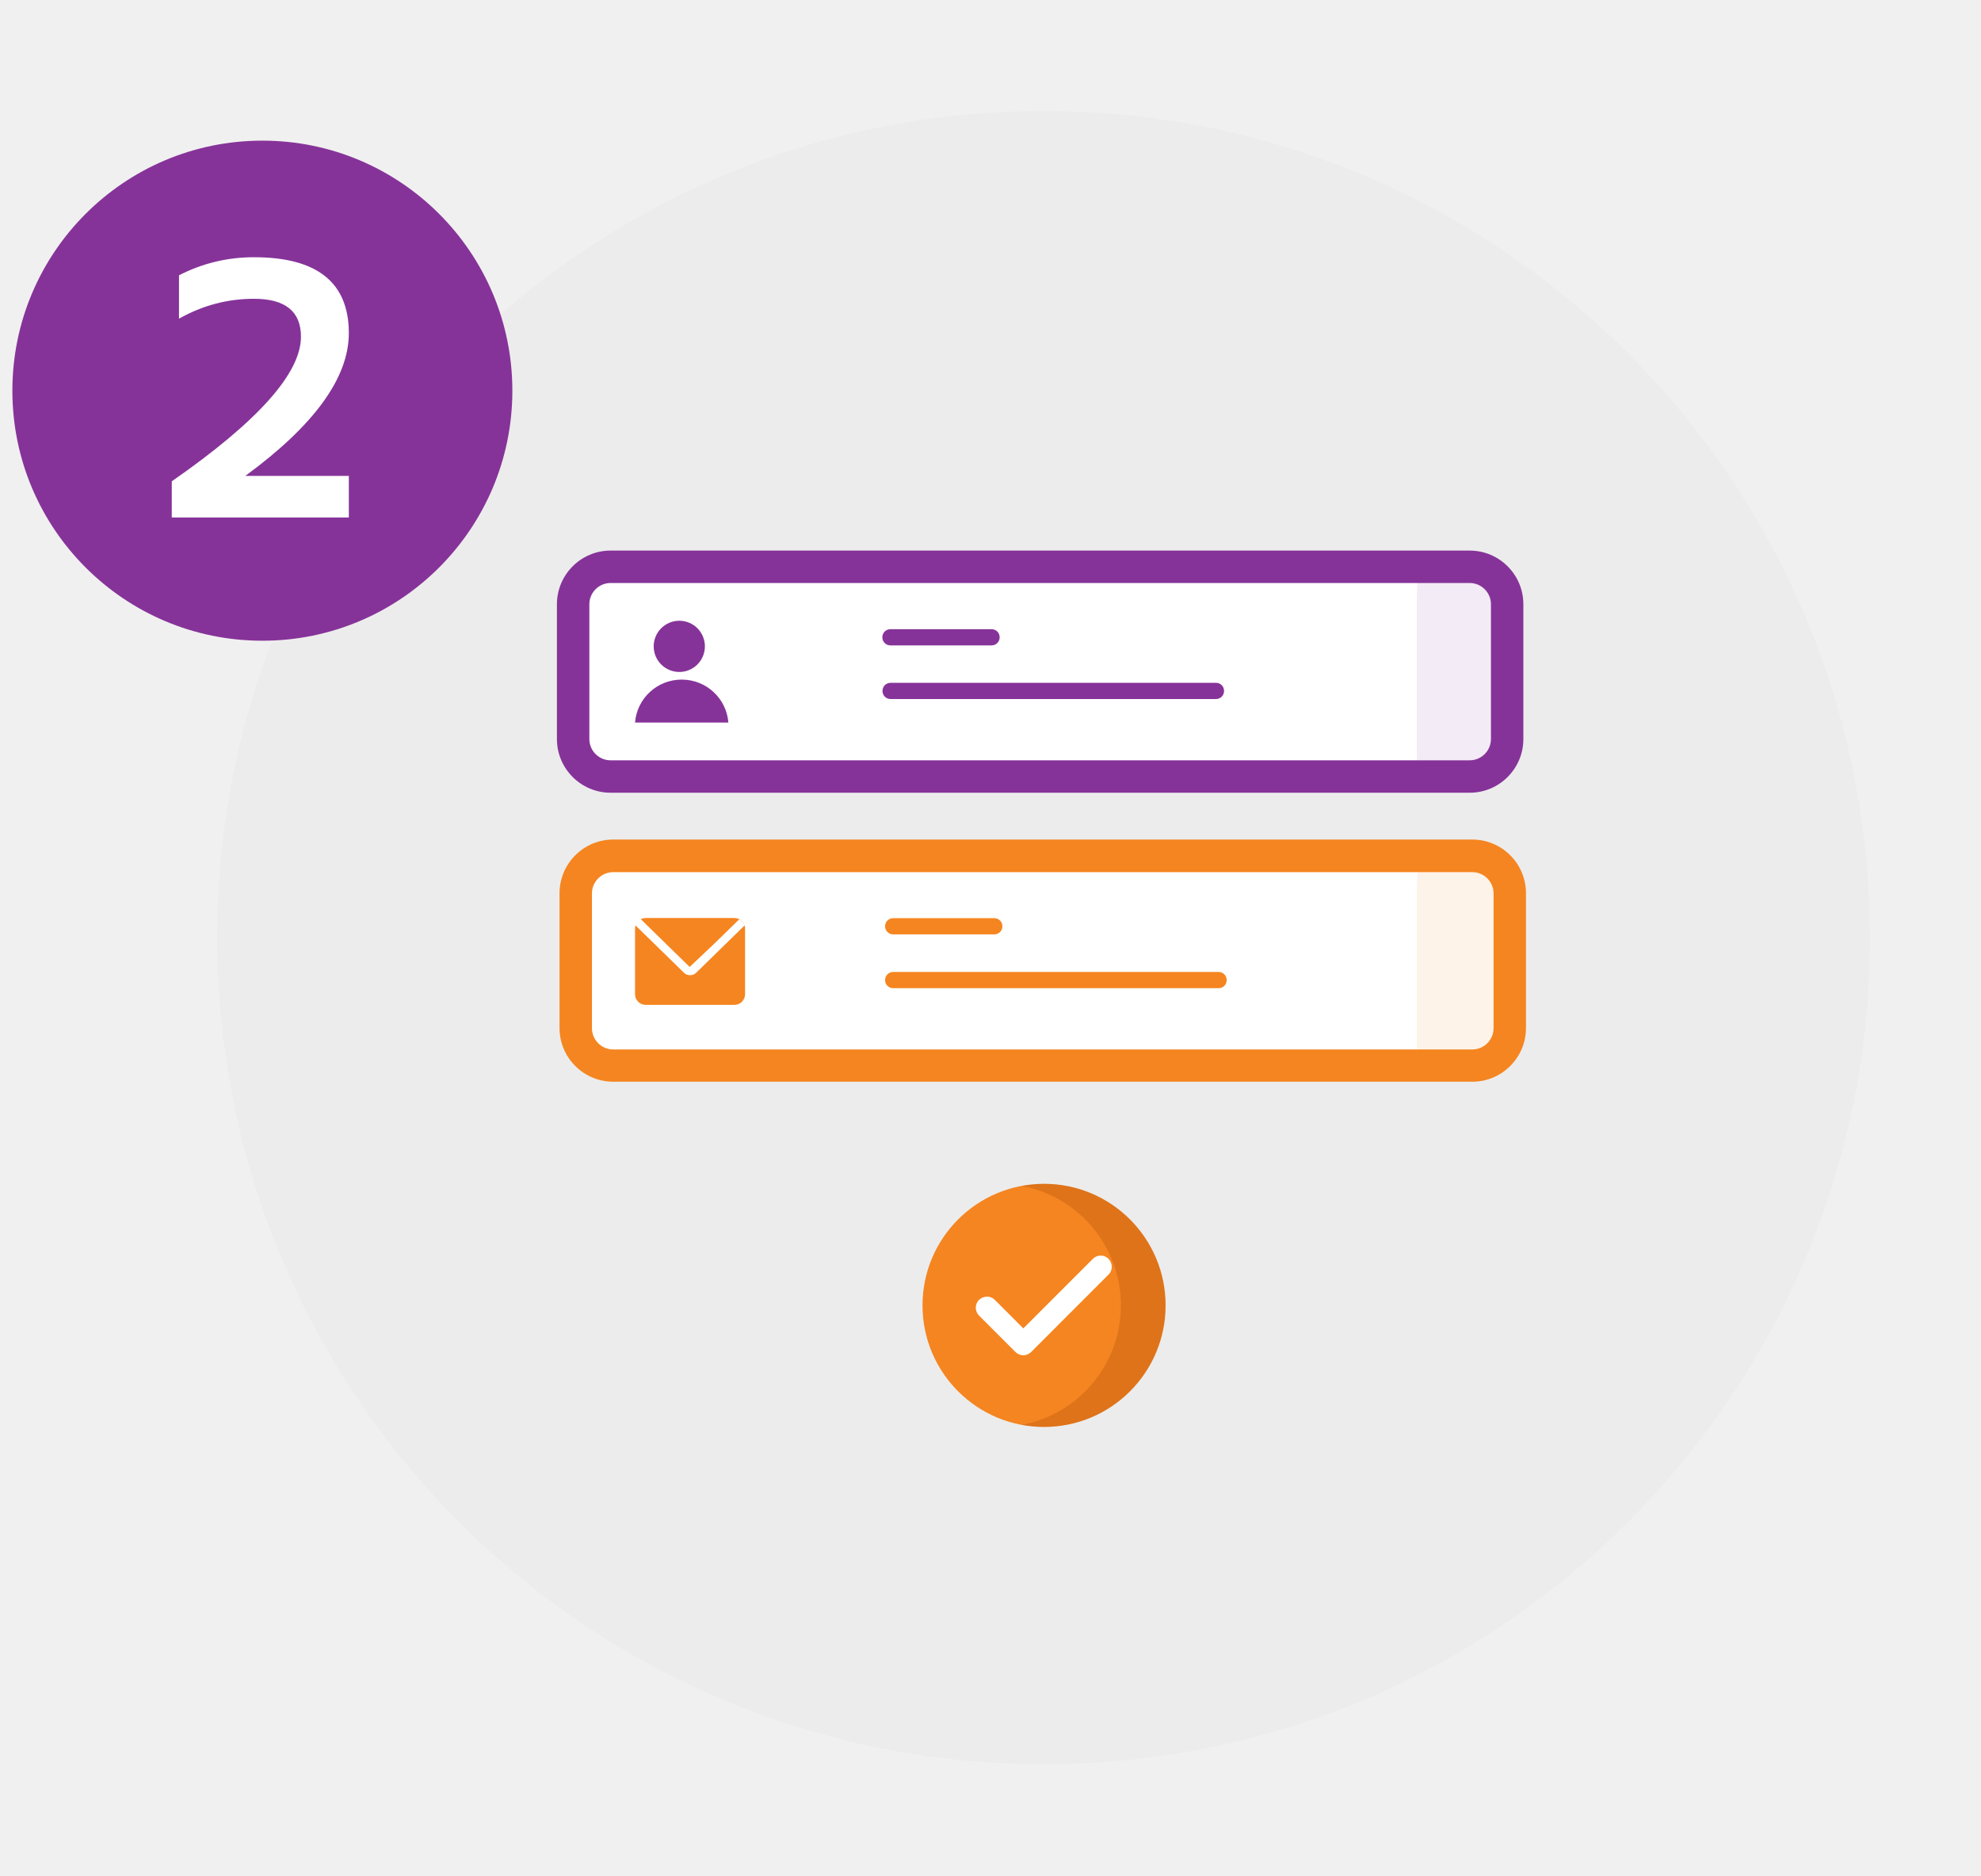
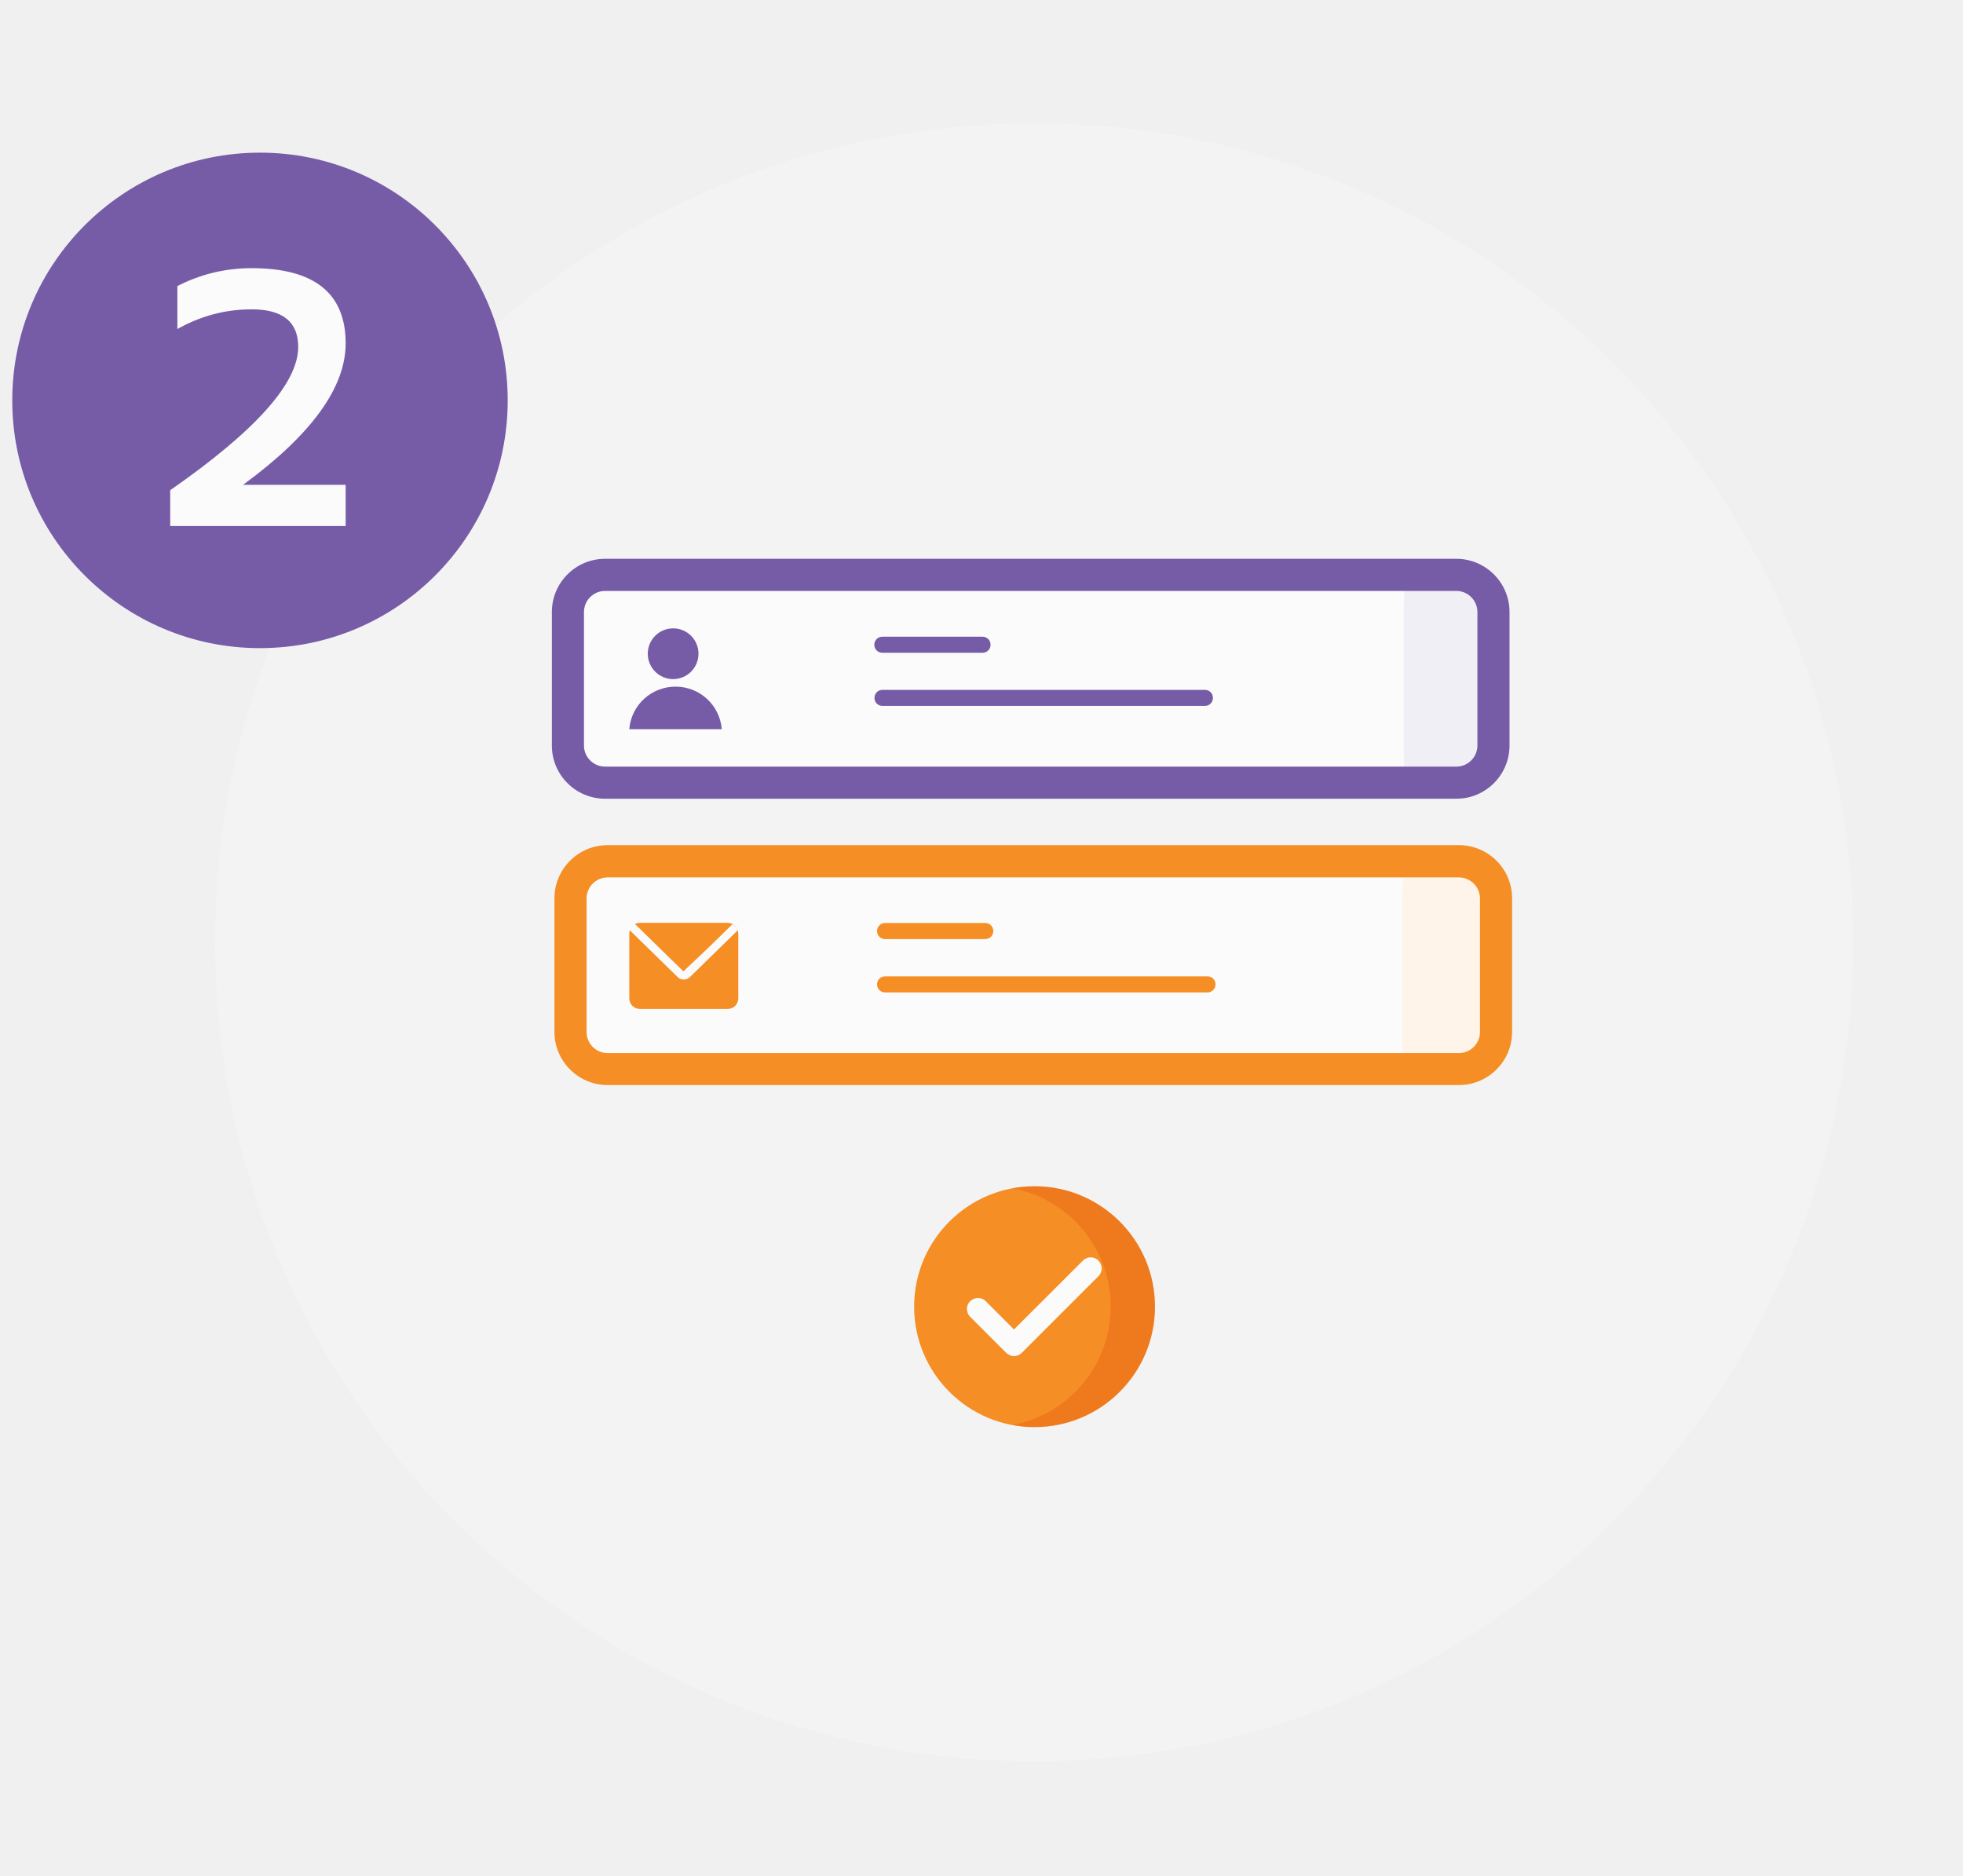
- <svg xmlns="http://www.w3.org/2000/svg" width="112" height="106" viewBox="0 0 112 106" fill="none">
-   <path d="M82.81 28.208H82.673V28.153L82.81 28.208Z" fill="white" />
-   <path d="M59 99.723C84.805 99.723 105.724 78.804 105.724 53C105.724 27.195 84.805 6.276 59 6.276C33.195 6.276 12.276 27.195 12.276 53C12.276 78.804 33.195 99.723 59 99.723Z" fill="#EAEAEA" fill-opacity="0.6" />
-   <path d="M59.027 80.658C62.822 80.658 65.898 77.582 65.898 73.787C65.898 69.992 62.822 66.916 59.027 66.916C55.233 66.916 52.156 69.992 52.156 73.787C52.156 77.582 55.233 80.658 59.027 80.658Z" fill="#F58520" />
-   <path d="M57.864 76.609C57.699 76.609 57.543 76.545 57.415 76.426L55.353 74.364C55.106 74.117 55.106 73.714 55.353 73.475C55.601 73.237 56.004 73.228 56.242 73.475L57.855 75.088L61.785 71.158C62.032 70.91 62.435 70.91 62.673 71.158C62.912 71.405 62.921 71.808 62.673 72.046L58.294 76.426C58.175 76.545 58.01 76.609 57.845 76.609H57.864Z" fill="white" />
+ <svg xmlns="http://www.w3.org/2000/svg" width="112" height="107" viewBox="0 0 112 107" fill="none">
+   <path d="M82.81 28.968H82.673V28.913L82.81 28.968Z" fill="#FBFBFB" />
+   <path d="M59 100.483C84.805 100.483 105.724 79.564 105.724 53.759C105.724 27.954 84.805 7.035 59 7.035C33.195 7.035 12.276 27.954 12.276 53.759C12.276 79.564 33.195 100.483 59 100.483Z" fill="#F3F3F3" />
+   <path d="M59.027 81.418C62.822 81.418 65.898 78.341 65.898 74.546C65.898 70.752 62.822 67.675 59.027 67.675C55.232 67.675 52.156 70.752 52.156 74.546C52.156 78.341 55.232 81.418 59.027 81.418Z" fill="#F58E25" />
+   <path d="M57.863 77.368C57.699 77.368 57.543 77.304 57.414 77.185L55.353 75.124C55.106 74.876 55.106 74.473 55.353 74.235C55.6 73.997 56.004 73.987 56.242 74.235L57.854 75.847L61.785 71.917C62.032 71.67 62.435 71.67 62.673 71.917C62.911 72.164 62.92 72.567 62.673 72.806L58.294 77.185C58.175 77.304 58.01 77.368 57.845 77.368H57.863Z" fill="#FBFBFB" />
  <g style="mix-blend-mode:hard-light" opacity="0.19">
    <g style="mix-blend-mode:hard-light">
-       <path d="M65.9 73.787C65.9 77.58 62.822 80.658 59.029 80.658C58.598 80.658 58.177 80.622 57.765 80.539C60.953 79.953 63.371 77.149 63.371 73.787C63.371 70.425 60.953 67.621 57.765 67.035C58.168 66.962 58.598 66.916 59.029 66.916C62.822 66.916 65.9 69.994 65.9 73.787Z" fill="#402308" />
+       <path d="M65.9 74.546C65.9 78.339 62.821 81.418 59.028 81.418C58.598 81.418 58.176 81.381 57.764 81.299C60.952 80.712 63.371 77.909 63.371 74.546C63.371 71.184 60.952 68.381 57.764 67.794C58.167 67.721 58.598 67.675 59.028 67.675C62.821 67.675 65.9 70.754 65.9 74.546Z" fill="#6E1E00" />
    </g>
  </g>
-   <path d="M83.296 32.551H34.905C33.686 32.551 32.697 33.539 32.697 34.759V42.115C32.697 43.335 33.686 44.323 34.905 44.323H83.296C84.516 44.323 85.504 43.335 85.504 42.115V34.759C85.504 33.539 84.516 32.551 83.296 32.551Z" fill="white" />
-   <path d="M83.094 44.809H34.52C32.852 44.809 31.487 43.453 31.487 41.776V34.154C31.487 32.487 32.843 31.122 34.52 31.122H83.094C84.761 31.122 86.126 32.477 86.126 34.154V41.776C86.126 43.444 84.771 44.809 83.094 44.809ZM34.52 32.954C33.86 32.954 33.32 33.494 33.32 34.154V41.776C33.32 42.436 33.86 42.977 34.52 42.977H83.094C83.754 42.977 84.294 42.436 84.294 41.776V34.154C84.294 33.494 83.754 32.954 83.094 32.954H34.52Z" fill="#863399" />
-   <path d="M68.747 39.513H50.351C50.094 39.513 49.893 39.312 49.893 39.055C49.893 38.799 50.094 38.597 50.351 38.597H68.747C69.004 38.597 69.205 38.799 69.205 39.055C69.205 39.312 69.004 39.513 68.747 39.513Z" fill="#863399" />
-   <path d="M56.06 36.481H50.343C50.086 36.481 49.885 36.279 49.885 36.023C49.885 35.767 50.086 35.565 50.343 35.565H56.06C56.316 35.565 56.518 35.767 56.518 36.023C56.518 36.279 56.316 36.481 56.06 36.481Z" fill="#863399" />
-   <path d="M84.564 32.688H80.212C80.149 32.688 80.098 33.277 80.098 34.004V42.366C80.098 43.093 80.149 43.682 80.212 43.682H84.564C84.627 43.682 84.678 43.093 84.678 42.366V34.004C84.678 33.277 84.627 32.688 84.564 32.688Z" fill="#863399" fill-opacity="0.1" />
-   <path d="M38.406 37.983C39.205 37.983 39.853 37.335 39.853 36.536C39.853 35.736 39.205 35.088 38.406 35.088C37.606 35.088 36.958 35.736 36.958 36.536C36.958 37.335 37.606 37.983 38.406 37.983Z" fill="#863399" />
-   <path d="M41.18 40.842H35.903C36.013 39.477 37.149 38.414 38.542 38.414C39.934 38.414 41.07 39.477 41.18 40.842Z" fill="#863399" />
-   <path d="M83.451 48.886H35.06C33.841 48.886 32.852 49.874 32.852 51.094V58.45C32.852 59.67 33.841 60.658 35.06 60.658H83.451C84.671 60.658 85.659 59.67 85.659 58.45V51.094C85.659 49.874 84.671 48.886 83.451 48.886Z" fill="white" />
-   <path d="M83.242 61.144H34.667C33 61.144 31.635 59.788 31.635 58.111V50.489C31.635 48.822 32.991 47.456 34.667 47.456H83.242C84.909 47.456 86.274 48.812 86.274 50.489V58.111C86.274 59.779 84.918 61.144 83.242 61.144ZM34.667 49.298C34.008 49.298 33.467 49.839 33.467 50.498V58.12C33.467 58.78 34.008 59.321 34.667 59.321H83.242C83.901 59.321 84.442 58.78 84.442 58.12V50.498C84.442 49.839 83.901 49.298 83.242 49.298H34.667Z" fill="#F58520" />
-   <path d="M68.894 55.858H50.498C50.242 55.858 50.04 55.656 50.04 55.4C50.04 55.143 50.242 54.941 50.498 54.941H68.894C69.151 54.941 69.353 55.143 69.353 55.4C69.353 55.656 69.151 55.858 68.894 55.858Z" fill="#F58520" />
-   <path d="M56.215 52.816H50.498C50.242 52.816 50.04 52.614 50.04 52.358C50.04 52.102 50.242 51.9 50.498 51.9H56.215C56.471 51.9 56.673 52.102 56.673 52.358C56.673 52.614 56.471 52.816 56.215 52.816Z" fill="#F58520" />
-   <path d="M84.564 49.179H80.212C80.149 49.179 80.098 49.768 80.098 50.495V58.857C80.098 59.583 80.149 60.172 80.212 60.172H84.564C84.627 60.172 84.678 59.583 84.678 58.857V50.495C84.678 49.768 84.627 49.179 84.564 49.179Z" fill="#F58520" fill-opacity="0.1" />
-   <path d="M41.519 51.891H36.508C36.174 51.891 35.903 52.161 35.903 52.495V56.197C35.903 56.531 36.174 56.801 36.508 56.801H41.519C41.853 56.801 42.124 56.531 42.124 56.197V52.495C42.124 52.161 41.853 51.891 41.519 51.891Z" fill="#F58520" />
-   <path d="M39.01 55.124C38.881 55.124 38.762 55.079 38.671 54.987L35.867 52.248L36.188 51.918L38.991 54.657L40.329 53.393L41.804 51.955L42.124 52.284L39.358 54.987C39.266 55.079 39.138 55.124 39.01 55.124Z" fill="white" />
-   <path d="M41.895 52.019C41.895 52.019 41.987 52.083 42.042 52.193L42.014 52.221L41.858 52.047L41.886 52.019H41.895Z" fill="white" />
-   <rect x="0.7" y="7.95" width="28.267" height="28.267" rx="14.133" fill="#863399" />
-   <path d="M9.711 29.25V27.207C14.58 23.822 17.015 21.098 17.015 19.035C17.015 17.605 16.13 16.889 14.359 16.889C12.861 16.889 11.448 17.264 10.12 18.013V15.561C11.448 14.88 12.861 14.54 14.359 14.54C17.934 14.54 19.722 15.97 19.722 18.83C19.722 21.35 17.771 24.04 13.869 26.901H19.722V29.25H9.711Z" fill="white" />
+   <path d="M83.296 33.31H34.905C33.686 33.31 32.697 34.299 32.697 35.518V42.875C32.697 44.094 33.686 45.083 34.905 45.083H83.296C84.516 45.083 85.504 44.094 85.504 42.875V35.518C85.504 34.299 84.516 33.31 83.296 33.31Z" fill="#FBFBFB" />
+   <path d="M84.564 33.447H80.213C80.149 33.447 80.098 34.037 80.098 34.763V43.125C80.098 43.852 80.149 44.441 80.213 44.441H84.564C84.627 44.441 84.679 43.852 84.679 43.125V34.763C84.679 34.037 84.627 33.447 84.564 33.447Z" fill="#F1EFF6" />
+   <path d="M83.094 45.568H34.52C32.852 45.568 31.487 44.212 31.487 42.536V34.914C31.487 33.246 32.843 31.881 34.52 31.881H83.094C84.761 31.881 86.126 33.237 86.126 34.914V42.536C86.126 44.203 84.77 45.568 83.094 45.568V45.568ZM34.52 33.713C33.86 33.713 33.319 34.254 33.319 34.914V42.536C33.319 43.196 33.86 43.736 34.52 43.736H83.094C83.754 43.736 84.294 43.196 84.294 42.536V34.914C84.294 34.254 83.754 33.713 83.094 33.713H34.52V33.713Z" fill="#765BA7" />
+   <path d="M68.747 40.273H50.351C50.094 40.273 49.893 40.072 49.893 39.815C49.893 39.559 50.094 39.357 50.351 39.357H68.747C69.004 39.357 69.205 39.559 69.205 39.815C69.205 40.072 69.004 40.273 68.747 40.273Z" fill="#765BA7" />
+   <path d="M56.059 37.241H50.342C50.086 37.241 49.884 37.039 49.884 36.782C49.884 36.526 50.086 36.325 50.342 36.325H56.059C56.316 36.325 56.517 36.526 56.517 36.782C56.517 37.039 56.316 37.241 56.059 37.241Z" fill="#765BA7" />
+   <path d="M38.406 38.743C39.206 38.743 39.853 38.095 39.853 37.296C39.853 36.496 39.206 35.848 38.406 35.848C37.607 35.848 36.959 36.496 36.959 37.296C36.959 38.095 37.607 38.743 38.406 38.743Z" fill="#765BA7" />
+   <path d="M41.181 41.601H35.904C36.014 40.236 37.15 39.174 38.542 39.174C39.935 39.174 41.071 40.236 41.181 41.601V41.601Z" fill="#765BA7" />
+   <path d="M83.452 49.645H35.061C33.841 49.645 32.853 50.633 32.853 51.853V59.21C32.853 60.429 33.841 61.418 35.061 61.418H83.452C84.671 61.418 85.66 60.429 85.66 59.21V51.853C85.66 50.633 84.671 49.645 83.452 49.645Z" fill="#FBFBFB" />
+   <path d="M84.467 50H80.114C80.051 50 80 50.589 80 51.316V59.678C80 60.405 80.051 60.994 80.114 60.994H84.467C84.53 60.994 84.581 60.405 84.581 59.678V51.316C84.581 50.589 84.53 50 84.467 50Z" fill="#FEF4E9" />
+   <path d="M83.241 61.903H34.667C32.999 61.903 31.634 60.547 31.634 58.871V51.248C31.634 49.581 32.99 48.216 34.667 48.216H83.241C84.908 48.216 86.273 49.572 86.273 51.248V58.871C86.273 60.538 84.918 61.903 83.241 61.903ZM34.667 50.057C34.007 50.057 33.467 50.598 33.467 51.257V58.88C33.467 59.539 34.007 60.08 34.667 60.08H83.241C83.901 60.08 84.441 59.539 84.441 58.88V51.257C84.441 50.598 83.901 50.057 83.241 50.057H34.667V50.057Z" fill="#F58E25" />
+   <path d="M68.894 56.617H50.498C50.241 56.617 50.04 56.416 50.04 56.159C50.04 55.903 50.241 55.701 50.498 55.701H68.894C69.151 55.701 69.352 55.903 69.352 56.159C69.352 56.416 69.151 56.617 68.894 56.617Z" fill="#F58E25" />
+   <path d="M56.215 53.575H50.498C50.241 53.575 50.04 53.374 50.04 53.117C50.04 52.861 50.241 52.659 50.498 52.659H56.215C56.471 52.659 56.673 52.861 56.673 53.117C56.673 53.374 56.471 53.575 56.215 53.575Z" fill="#F58E25" />
+   <path d="M41.52 52.65H36.508C36.174 52.65 35.904 52.921 35.904 53.255V56.956C35.904 57.29 36.174 57.561 36.508 57.561H41.52C41.854 57.561 42.124 57.29 42.124 56.956V53.255C42.124 52.921 41.854 52.65 41.52 52.65Z" fill="#F58E25" />
+   <path d="M39.009 55.884C38.881 55.884 38.762 55.839 38.67 55.747L35.867 53.008L36.188 52.678L38.991 55.417L40.328 54.153L41.803 52.714L42.124 53.044L39.357 55.747C39.266 55.839 39.138 55.884 39.009 55.884V55.884Z" fill="#FBFBFB" />
+   <path d="M41.895 52.779C41.895 52.779 41.987 52.843 42.042 52.953L42.014 52.98L41.859 52.806L41.886 52.779H41.895Z" fill="#FBFBFB" />
+   <rect x="0.7" y="8.709" width="28.267" height="28.267" rx="14.133" fill="#765BA7" />
+   <path d="M9.711 30.009V27.966C14.581 24.581 17.015 21.857 17.015 19.793C17.015 18.363 16.13 17.648 14.359 17.648C12.861 17.648 11.448 18.023 10.12 18.772V16.32C11.448 15.639 12.861 15.299 14.359 15.299C17.935 15.299 19.722 16.729 19.722 19.589C19.722 22.109 17.771 24.799 13.869 27.659H19.722V30.009H9.711Z" fill="#FBFBFB" />
</svg>
